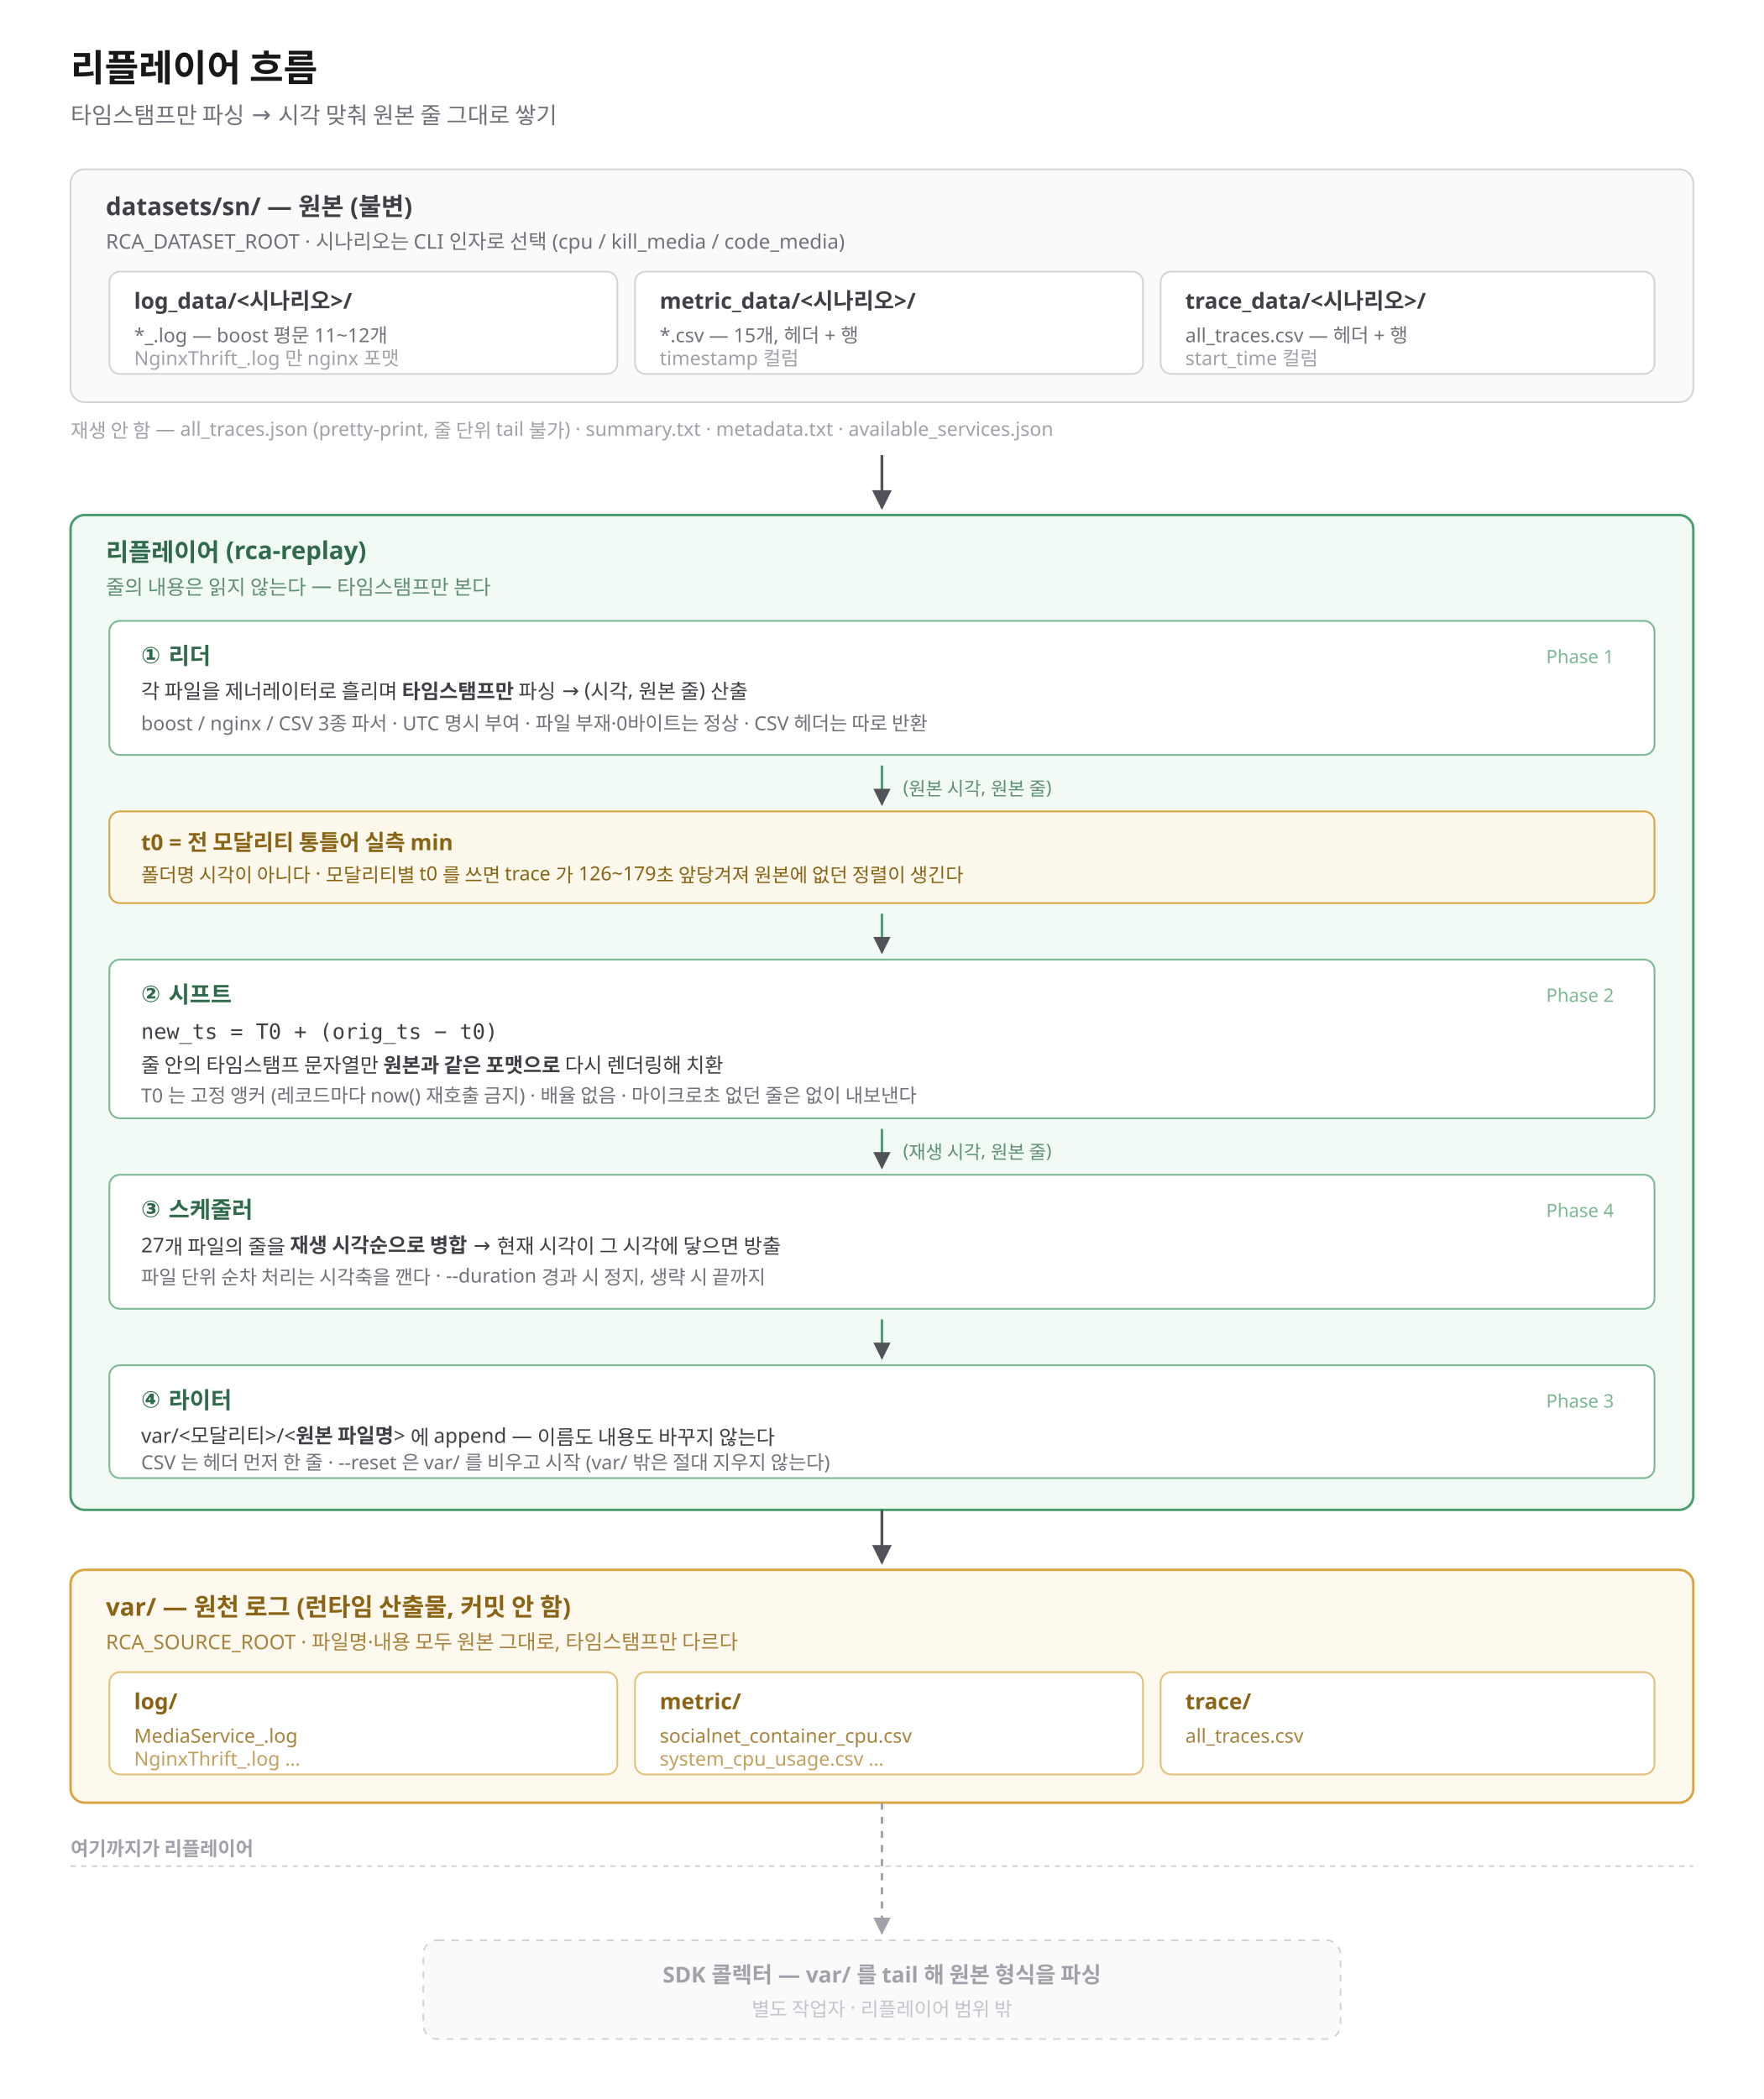
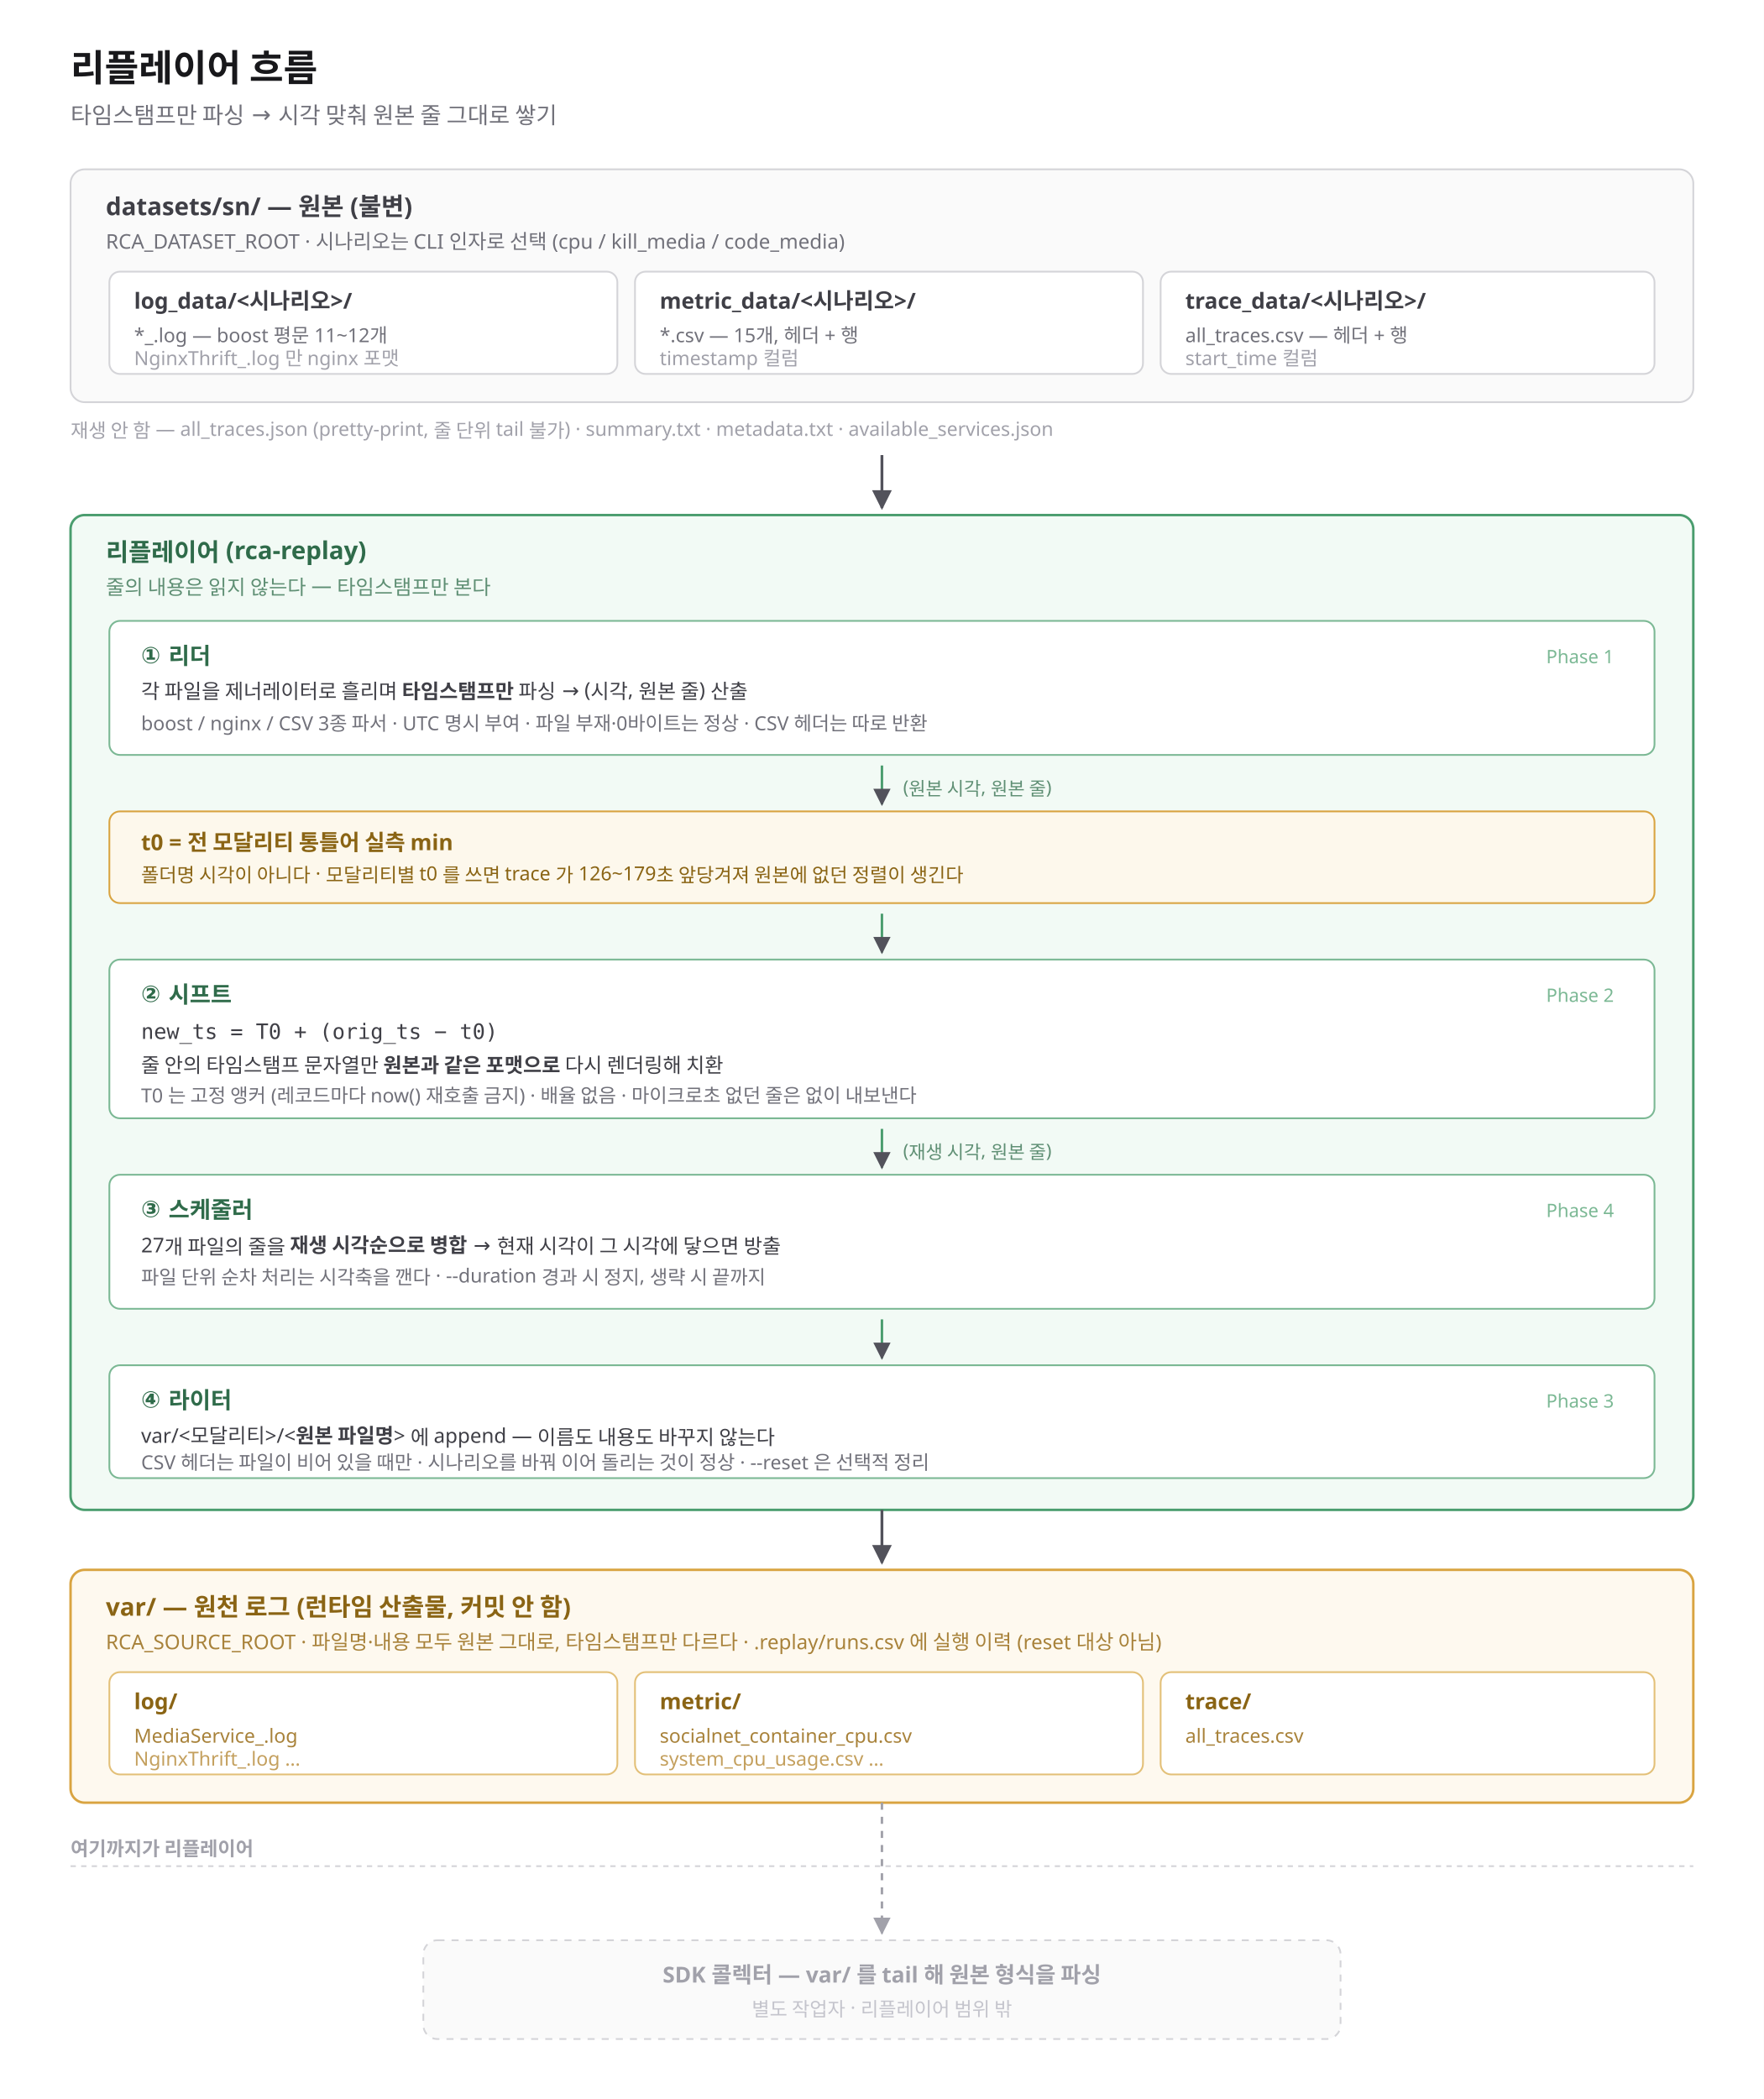
<svg xmlns="http://www.w3.org/2000/svg" viewBox="0 0 1000 1190" width="1000" height="1190" font-family="'Malgun Gothic','Apple SD Gothic Neo','Segoe UI',sans-serif">
  <defs>
    <marker id="arw" viewBox="0 0 10 10" refX="9" refY="5" markerWidth="7" markerHeight="7" orient="auto-start-reverse">
      <path d="M 0 0 L 10 5 L 0 10 z" fill="#52525b" />
    </marker>
    <marker id="arwg" viewBox="0 0 10 10" refX="9" refY="5" markerWidth="7" markerHeight="7" orient="auto-start-reverse">
      <path d="M 0 0 L 10 5 L 0 10 z" fill="#a1a1aa" />
    </marker>
  </defs>
  <rect width="1000" height="1190" fill="#ffffff" />
  <text x="40" y="46" font-size="21" font-weight="700" fill="#18181b">리플레이어 흐름</text>
  <text x="40" y="70" font-size="13" fill="#71717a">타임스탬프만 파싱 → 시각 맞춰 원본 줄 그대로 쌓기</text>
  <rect x="40" y="96" width="920" height="132" rx="8" fill="#fafafa" stroke="#d4d4d8" />
  <text x="60" y="122" font-size="14" font-weight="700" fill="#3f3f46">datasets/sn/ — 원본 (불변)</text>
  <text x="60" y="141" font-size="11.5" fill="#71717a">RCA_DATASET_ROOT · 시나리오는 CLI 인자로 선택 (cpu / kill_media / code_media)</text>
  <rect x="62" y="154" width="288" height="58" rx="6" fill="#ffffff" stroke="#d4d4d8" />
  <text x="76" y="175" font-size="12.5" font-weight="600" fill="#3f3f46">log_data/&lt;시나리오&gt;/</text>
  <text x="76" y="194" font-size="11" fill="#71717a">*_.log — boost 평문 11~12개</text>
  <text x="76" y="207" font-size="11" fill="#a1a1aa">NginxThrift_.log 만 nginx 포맷</text>
  <rect x="360" y="154" width="288" height="58" rx="6" fill="#ffffff" stroke="#d4d4d8" />
  <text x="374" y="175" font-size="12.5" font-weight="600" fill="#3f3f46">metric_data/&lt;시나리오&gt;/</text>
  <text x="374" y="194" font-size="11" fill="#71717a">*.csv — 15개, 헤더 + 행</text>
  <text x="374" y="207" font-size="11" fill="#a1a1aa">timestamp 컬럼</text>
  <rect x="658" y="154" width="280" height="58" rx="6" fill="#ffffff" stroke="#d4d4d8" />
  <text x="672" y="175" font-size="12.5" font-weight="600" fill="#3f3f46">trace_data/&lt;시나리오&gt;/</text>
  <text x="672" y="194" font-size="11" fill="#71717a">all_traces.csv — 헤더 + 행</text>
  <text x="672" y="207" font-size="11" fill="#a1a1aa">start_time 컬럼</text>
  <text x="40" y="248" font-size="11" fill="#a1a1aa">재생 안 함 — all_traces.json (pretty-print, 줄 단위 tail 불가) · summary.txt · metadata.txt · available_services.json</text>
  <line x1="500" y1="258" x2="500" y2="288" stroke="#52525b" stroke-width="1.6" marker-end="url(#arw)" />
  <rect x="40" y="292" width="920" height="564" rx="8" fill="#f2faf5" stroke="#4a9d6e" stroke-width="1.4" />
  <text x="60" y="318" font-size="14" font-weight="700" fill="#2f6b4a">리플레이어 (rca-replay)</text>
  <text x="60" y="337" font-size="11.5" fill="#5f8f74">줄의 내용은 읽지 않는다 — 타임스탬프만 본다</text>
  <rect x="62" y="352" width="876" height="76" rx="6" fill="#ffffff" stroke="#7bb894" />
  <text x="80" y="376" font-size="13" font-weight="700" fill="#2f6b4a">① 리더</text>
  <text x="80" y="396" font-size="11.5" fill="#3f3f46">각 파일을 제너레이터로 흘리며 <tspan font-weight="700">타임스탬프만</tspan> 파싱 → (시각, 원본 줄) 산출</text>
  <text x="80" y="414" font-size="11" fill="#71717a">boost / nginx / CSV 3종 파서 · UTC 명시 부여 · 파일 부재·0바이트는 정상 · CSV 헤더는 따로 반환</text>
  <text x="915" y="376" font-size="10.5" fill="#7bb894" text-anchor="end">Phase 1</text>
  <line x1="500" y1="434" x2="500" y2="456" stroke="#4a9d6e" stroke-width="1.4" marker-end="url(#arw)" />
  <text x="512" y="450" font-size="10.5" fill="#5f8f74">(원본 시각, 원본 줄)</text>
  <rect x="62" y="460" width="876" height="52" rx="6" fill="#fdf8ec" stroke="#d9a441" />
  <text x="80" y="482" font-size="12.5" font-weight="700" fill="#8a6414">t0 = 전 모달리티 통틀어 실측 min</text>
  <text x="80" y="500" font-size="11" fill="#8a6414">폴더명 시각이 아니다 · 모달리티별 t0 를 쓰면 trace 가 126~179초 앞당겨져 원본에 없던 정렬이 생긴다</text>
  <line x1="500" y1="518" x2="500" y2="540" stroke="#4a9d6e" stroke-width="1.4" marker-end="url(#arw)" />
  <rect x="62" y="544" width="876" height="90" rx="6" fill="#ffffff" stroke="#7bb894" />
  <text x="80" y="568" font-size="13" font-weight="700" fill="#2f6b4a">② 시프트</text>
  <text x="80" y="589" font-size="12" fill="#3f3f46" font-family="'Consolas','D2Coding',monospace">new_ts = T0 + (orig_ts − t0)</text>
  <text x="80" y="608" font-size="11.5" fill="#3f3f46">줄 안의 타임스탬프 문자열만 <tspan font-weight="700">원본과 같은 포맷으로</tspan> 다시 렌더링해 치환</text>
  <text x="80" y="625" font-size="11" fill="#71717a">T0 는 고정 앵커 (레코드마다 now() 재호출 금지) · 배율 없음 · 마이크로초 없던 줄은 없이 내보낸다</text>
  <text x="915" y="568" font-size="10.5" fill="#7bb894" text-anchor="end">Phase 2</text>
  <line x1="500" y1="640" x2="500" y2="662" stroke="#4a9d6e" stroke-width="1.4" marker-end="url(#arw)" />
  <text x="512" y="656" font-size="10.5" fill="#5f8f74">(재생 시각, 원본 줄)</text>
  <rect x="62" y="666" width="876" height="76" rx="6" fill="#ffffff" stroke="#7bb894" />
  <text x="80" y="690" font-size="13" font-weight="700" fill="#2f6b4a">③ 스케줄러</text>
  <text x="80" y="710" font-size="11.5" fill="#3f3f46">27개 파일의 줄을 <tspan font-weight="700">재생 시각순으로 병합</tspan> → 현재 시각이 그 시각에 닿으면 방출</text>
  <text x="80" y="728" font-size="11" fill="#71717a">파일 단위 순차 처리는 시각축을 깬다 · --duration 경과 시 정지, 생략 시 끝까지</text>
  <text x="915" y="690" font-size="10.5" fill="#7bb894" text-anchor="end">Phase 4</text>
  <line x1="500" y1="748" x2="500" y2="770" stroke="#4a9d6e" stroke-width="1.4" marker-end="url(#arw)" />
  <rect x="62" y="774" width="876" height="64" rx="6" fill="#ffffff" stroke="#7bb894" />
  <text x="80" y="798" font-size="13" font-weight="700" fill="#2f6b4a">④ 라이터</text>
  <text x="80" y="818" font-size="11.5" fill="#3f3f46">var/&lt;모달리티&gt;/&lt;<tspan font-weight="700">원본 파일명</tspan>&gt; 에 append — 이름도 내용도 바꾸지 않는다</text>
-   <text x="80" y="833" font-size="11" fill="#71717a">CSV 는 헤더 먼저 한 줄 · --reset 은 var/ 를 비우고 시작 (var/ 밖은 절대 지우지 않는다)</text>
+   <text x="80" y="833" font-size="11" fill="#71717a">CSV 헤더는 파일이 비어 있을 때만 · 시나리오를 바꿔 이어 돌리는 것이 정상 · --reset 은 선택적 정리</text>
  <text x="915" y="798" font-size="10.5" fill="#7bb894" text-anchor="end">Phase 3</text>
  <line x1="500" y1="856" x2="500" y2="886" stroke="#52525b" stroke-width="1.6" marker-end="url(#arw)" />
  <rect x="40" y="890" width="920" height="132" rx="8" fill="#fef9ef" stroke="#d9a441" stroke-width="1.4" />
  <text x="60" y="916" font-size="14" font-weight="700" fill="#8a6414">var/ — 원천 로그 (런타임 산출물, 커밋 안 함)</text>
-   <text x="60" y="935" font-size="11.5" fill="#a8823a">RCA_SOURCE_ROOT · 파일명·내용 모두 원본 그대로, 타임스탬프만 다르다</text>
+   <text x="60" y="935" font-size="11.5" fill="#a8823a">RCA_SOURCE_ROOT · 파일명·내용 모두 원본 그대로, 타임스탬프만 다르다 · .replay/runs.csv 에 실행 이력 (reset 대상 아님)</text>
  <rect x="62" y="948" width="288" height="58" rx="6" fill="#ffffff" stroke="#e3c078" />
  <text x="76" y="969" font-size="12.5" font-weight="600" fill="#8a6414">log/</text>
  <text x="76" y="988" font-size="11" fill="#a8823a">MediaService_.log</text>
  <text x="76" y="1001" font-size="11" fill="#c4a05e">NginxThrift_.log …</text>
  <rect x="360" y="948" width="288" height="58" rx="6" fill="#ffffff" stroke="#e3c078" />
  <text x="374" y="969" font-size="12.5" font-weight="600" fill="#8a6414">metric/</text>
  <text x="374" y="988" font-size="11" fill="#a8823a">socialnet_container_cpu.csv</text>
  <text x="374" y="1001" font-size="11" fill="#c4a05e">system_cpu_usage.csv …</text>
  <rect x="658" y="948" width="280" height="58" rx="6" fill="#ffffff" stroke="#e3c078" />
  <text x="672" y="969" font-size="12.5" font-weight="600" fill="#8a6414">trace/</text>
  <text x="672" y="988" font-size="11" fill="#a8823a">all_traces.csv</text>
  <line x1="40" y1="1058" x2="960" y2="1058" stroke="#d4d4d8" stroke-width="1" stroke-dasharray="3 3" />
  <text x="40" y="1052" font-size="11" font-weight="700" fill="#a1a1aa">여기까지가 리플레이어</text>
  <line x1="500" y1="1022" x2="500" y2="1096" stroke="#a1a1aa" stroke-width="1.4" stroke-dasharray="4 4" marker-end="url(#arwg)" />
  <rect x="240" y="1100" width="520" height="56" rx="8" fill="#fafafa" stroke="#d4d4d8" stroke-dasharray="4 4" />
  <text x="500" y="1124" font-size="12.5" font-weight="600" fill="#a1a1aa" text-anchor="middle">SDK 콜렉터 — var/ 를 tail 해 원본 형식을 파싱</text>
  <text x="500" y="1143" font-size="11" fill="#c4c4cc" text-anchor="middle">별도 작업자 · 리플레이어 범위 밖</text>
</svg>
